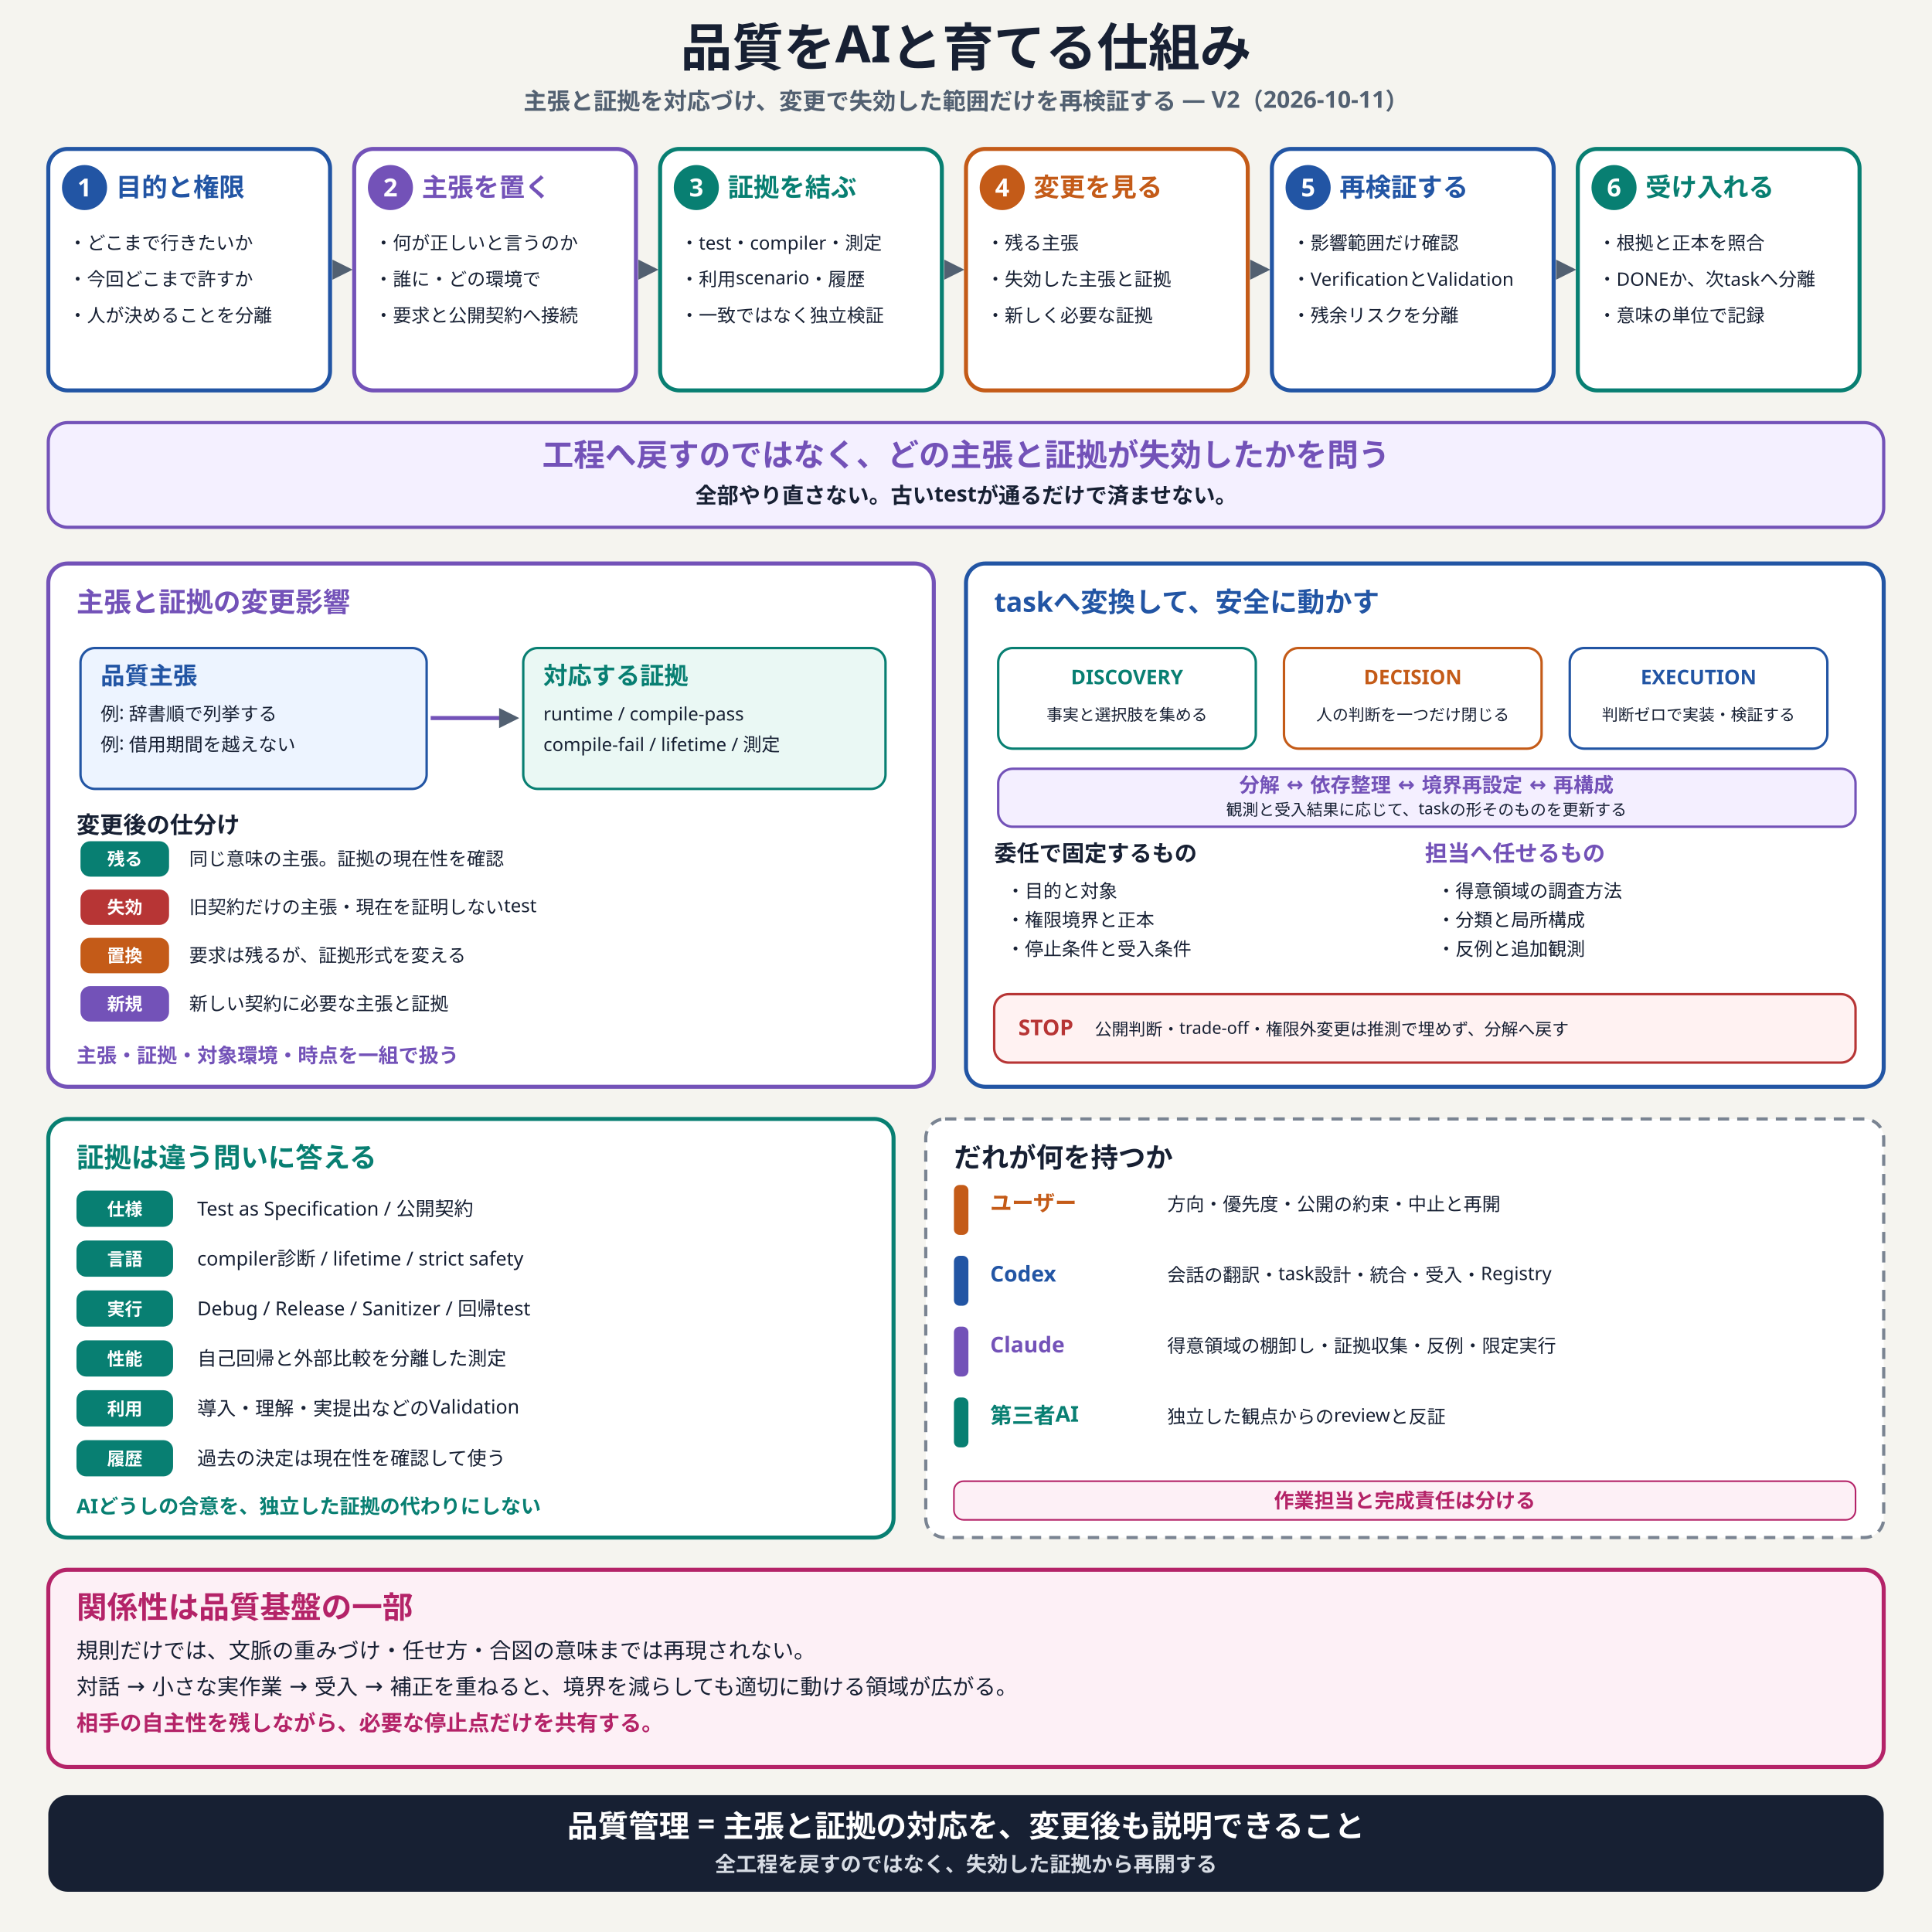
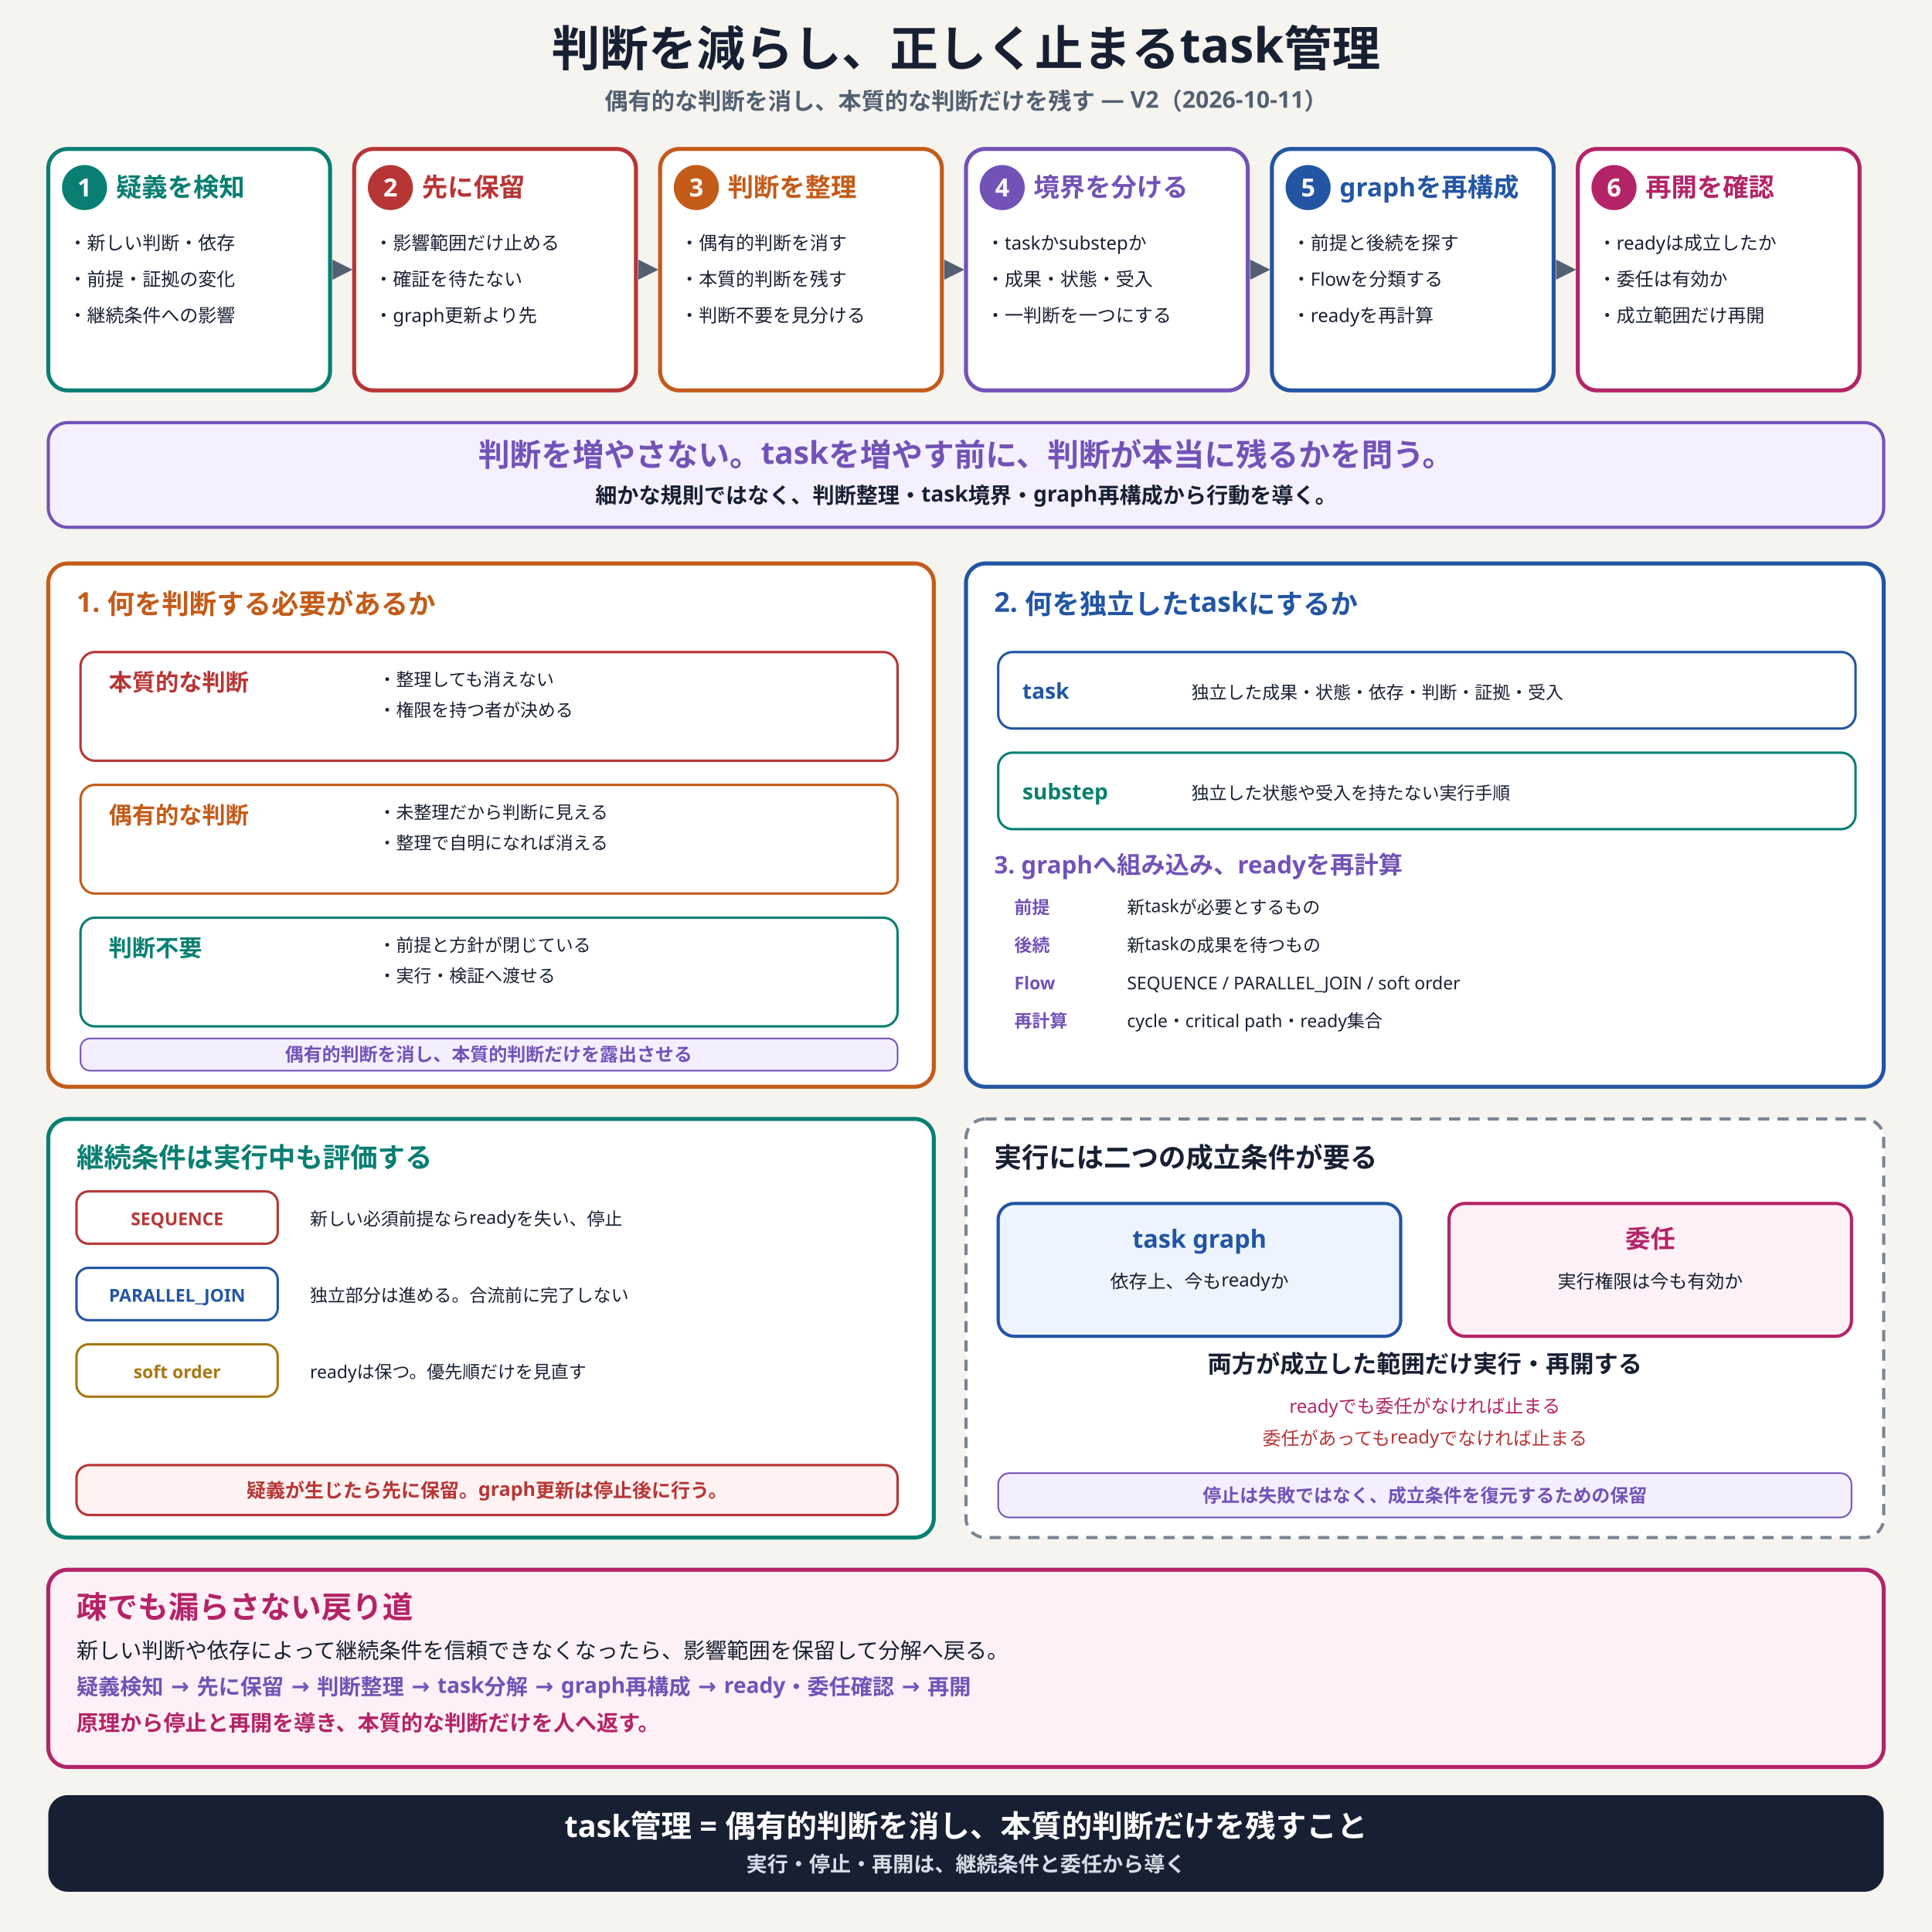
<svg xmlns="http://www.w3.org/2000/svg" width="100%" viewBox="0 0 2400 2400">
  <rect width="100%" height="100%" fill="#f5f4ef" />
  <defs>
    <marker id="arrow" viewBox="0 0 10 10" refX="8" refY="5" markerWidth="5" markerHeight="5" orient="auto">
      <path d="M0,0 L10,5 L0,10 z" fill="#526071" />
    </marker>
  </defs>
-   <text x="1200.0" y="82" font-family="Hiragino Sans, Hiragino Kaku Gothic ProN, sans-serif" font-size="64" font-weight="800" fill="#172033" text-anchor="middle">品質をAIと育てる仕組み</text>
-   <text x="1200.0" y="136" font-family="Hiragino Sans, Hiragino Kaku Gothic ProN, sans-serif" font-size="29" font-weight="550" fill="#526071" text-anchor="middle">主張と証拠を対応づけ、変更で失効した範囲だけを再検証する — V2（2026-10-11）</text>
-   <rect x="60" y="185" width="350" height="300" rx="24" fill="#ffffff" stroke="#2255a4" stroke-width="5" />
-   <circle cx="105" cy="233" r="28" fill="#2255a4" />
+   <text x="1200.0" y="82" font-family="Hiragino Sans, Hiragino Kaku Gothic ProN, sans-serif" font-size="60" font-weight="800" fill="#172033" text-anchor="middle">判断を減らし、正しく止まるtask管理</text>
+   <text x="1200.0" y="136" font-family="Hiragino Sans, Hiragino Kaku Gothic ProN, sans-serif" font-size="29" font-weight="550" fill="#526071" text-anchor="middle">偶有的な判断を消し、本質的な判断だけを残す — V2（2026-10-11）</text>
+   <rect x="60" y="185" width="350" height="300" rx="24" fill="#ffffff" stroke="#087f72" stroke-width="5" />
+   <circle cx="105" cy="233" r="28" fill="#087f72" />
  <text x="105" y="244" font-family="Hiragino Sans, Hiragino Kaku Gothic ProN, sans-serif" font-size="31" font-weight="800" fill="#ffffff" text-anchor="middle">1</text>
-   <text x="144" y="244" font-family="Hiragino Sans, Hiragino Kaku Gothic ProN, sans-serif" font-size="32" font-weight="750" fill="#2255a4" text-anchor="start">目的と権限</text>
-   <text x="85" y="310" font-family="Hiragino Sans, Hiragino Kaku Gothic ProN, sans-serif" font-size="23" font-weight="400" fill="#172033" text-anchor="start">・どこまで行きたいか</text>
-   <text x="85" y="355" font-family="Hiragino Sans, Hiragino Kaku Gothic ProN, sans-serif" font-size="23" font-weight="400" fill="#172033" text-anchor="start">・今回どこまで許すか</text>
-   <text x="85" y="400" font-family="Hiragino Sans, Hiragino Kaku Gothic ProN, sans-serif" font-size="23" font-weight="400" fill="#172033" text-anchor="start">・人が決めることを分離</text>
+   <text x="144" y="244" font-family="Hiragino Sans, Hiragino Kaku Gothic ProN, sans-serif" font-size="32" font-weight="750" fill="#087f72" text-anchor="start">疑義を検知</text>
+   <text x="85" y="310" font-family="Hiragino Sans, Hiragino Kaku Gothic ProN, sans-serif" font-size="23" font-weight="400" fill="#172033" text-anchor="start">・新しい判断・依存</text>
+   <text x="85" y="355" font-family="Hiragino Sans, Hiragino Kaku Gothic ProN, sans-serif" font-size="23" font-weight="400" fill="#172033" text-anchor="start">・前提・証拠の変化</text>
+   <text x="85" y="400" font-family="Hiragino Sans, Hiragino Kaku Gothic ProN, sans-serif" font-size="23" font-weight="400" fill="#172033" text-anchor="start">・継続条件への影響</text>
  <line x1="415" y1="335.0" x2="433" y2="335.0" stroke="#2255a4" stroke-width="5" marker-end="url(#arrow)" />
-   <rect x="440" y="185" width="350" height="300" rx="24" fill="#ffffff" stroke="#7352b8" stroke-width="5" />
-   <circle cx="485" cy="233" r="28" fill="#7352b8" />
+   <rect x="440" y="185" width="350" height="300" rx="24" fill="#ffffff" stroke="#b73535" stroke-width="5" />
+   <circle cx="485" cy="233" r="28" fill="#b73535" />
  <text x="485" y="244" font-family="Hiragino Sans, Hiragino Kaku Gothic ProN, sans-serif" font-size="31" font-weight="800" fill="#ffffff" text-anchor="middle">2</text>
-   <text x="524" y="244" font-family="Hiragino Sans, Hiragino Kaku Gothic ProN, sans-serif" font-size="32" font-weight="750" fill="#7352b8" text-anchor="start">主張を置く</text>
-   <text x="465" y="310" font-family="Hiragino Sans, Hiragino Kaku Gothic ProN, sans-serif" font-size="23" font-weight="400" fill="#172033" text-anchor="start">・何が正しいと言うのか</text>
-   <text x="465" y="355" font-family="Hiragino Sans, Hiragino Kaku Gothic ProN, sans-serif" font-size="23" font-weight="400" fill="#172033" text-anchor="start">・誰に・どの環境で</text>
-   <text x="465" y="400" font-family="Hiragino Sans, Hiragino Kaku Gothic ProN, sans-serif" font-size="23" font-weight="400" fill="#172033" text-anchor="start">・要求と公開契約へ接続</text>
+   <text x="524" y="244" font-family="Hiragino Sans, Hiragino Kaku Gothic ProN, sans-serif" font-size="32" font-weight="750" fill="#b73535" text-anchor="start">先に保留</text>
+   <text x="465" y="310" font-family="Hiragino Sans, Hiragino Kaku Gothic ProN, sans-serif" font-size="23" font-weight="400" fill="#172033" text-anchor="start">・影響範囲だけ止める</text>
+   <text x="465" y="355" font-family="Hiragino Sans, Hiragino Kaku Gothic ProN, sans-serif" font-size="23" font-weight="400" fill="#172033" text-anchor="start">・確証を待たない</text>
+   <text x="465" y="400" font-family="Hiragino Sans, Hiragino Kaku Gothic ProN, sans-serif" font-size="23" font-weight="400" fill="#172033" text-anchor="start">・graph更新より先</text>
  <line x1="795" y1="335.0" x2="813" y2="335.0" stroke="#2255a4" stroke-width="5" marker-end="url(#arrow)" />
-   <rect x="820" y="185" width="350" height="300" rx="24" fill="#ffffff" stroke="#087f72" stroke-width="5" />
-   <circle cx="865" cy="233" r="28" fill="#087f72" />
+   <rect x="820" y="185" width="350" height="300" rx="24" fill="#ffffff" stroke="#c45b18" stroke-width="5" />
+   <circle cx="865" cy="233" r="28" fill="#c45b18" />
  <text x="865" y="244" font-family="Hiragino Sans, Hiragino Kaku Gothic ProN, sans-serif" font-size="31" font-weight="800" fill="#ffffff" text-anchor="middle">3</text>
-   <text x="904" y="244" font-family="Hiragino Sans, Hiragino Kaku Gothic ProN, sans-serif" font-size="32" font-weight="750" fill="#087f72" text-anchor="start">証拠を結ぶ</text>
-   <text x="845" y="310" font-family="Hiragino Sans, Hiragino Kaku Gothic ProN, sans-serif" font-size="23" font-weight="400" fill="#172033" text-anchor="start">・test・compiler・測定</text>
-   <text x="845" y="355" font-family="Hiragino Sans, Hiragino Kaku Gothic ProN, sans-serif" font-size="23" font-weight="400" fill="#172033" text-anchor="start">・利用scenario・履歴</text>
-   <text x="845" y="400" font-family="Hiragino Sans, Hiragino Kaku Gothic ProN, sans-serif" font-size="23" font-weight="400" fill="#172033" text-anchor="start">・一致ではなく独立検証</text>
+   <text x="904" y="244" font-family="Hiragino Sans, Hiragino Kaku Gothic ProN, sans-serif" font-size="32" font-weight="750" fill="#c45b18" text-anchor="start">判断を整理</text>
+   <text x="845" y="310" font-family="Hiragino Sans, Hiragino Kaku Gothic ProN, sans-serif" font-size="23" font-weight="400" fill="#172033" text-anchor="start">・偶有的判断を消す</text>
+   <text x="845" y="355" font-family="Hiragino Sans, Hiragino Kaku Gothic ProN, sans-serif" font-size="23" font-weight="400" fill="#172033" text-anchor="start">・本質的判断を残す</text>
+   <text x="845" y="400" font-family="Hiragino Sans, Hiragino Kaku Gothic ProN, sans-serif" font-size="23" font-weight="400" fill="#172033" text-anchor="start">・判断不要を見分ける</text>
  <line x1="1175" y1="335.0" x2="1193" y2="335.0" stroke="#2255a4" stroke-width="5" marker-end="url(#arrow)" />
-   <rect x="1200" y="185" width="350" height="300" rx="24" fill="#ffffff" stroke="#c45b18" stroke-width="5" />
-   <circle cx="1245" cy="233" r="28" fill="#c45b18" />
+   <rect x="1200" y="185" width="350" height="300" rx="24" fill="#ffffff" stroke="#7352b8" stroke-width="5" />
+   <circle cx="1245" cy="233" r="28" fill="#7352b8" />
  <text x="1245" y="244" font-family="Hiragino Sans, Hiragino Kaku Gothic ProN, sans-serif" font-size="31" font-weight="800" fill="#ffffff" text-anchor="middle">4</text>
-   <text x="1284" y="244" font-family="Hiragino Sans, Hiragino Kaku Gothic ProN, sans-serif" font-size="32" font-weight="750" fill="#c45b18" text-anchor="start">変更を見る</text>
-   <text x="1225" y="310" font-family="Hiragino Sans, Hiragino Kaku Gothic ProN, sans-serif" font-size="23" font-weight="400" fill="#172033" text-anchor="start">・残る主張</text>
-   <text x="1225" y="355" font-family="Hiragino Sans, Hiragino Kaku Gothic ProN, sans-serif" font-size="23" font-weight="400" fill="#172033" text-anchor="start">・失効した主張と証拠</text>
-   <text x="1225" y="400" font-family="Hiragino Sans, Hiragino Kaku Gothic ProN, sans-serif" font-size="23" font-weight="400" fill="#172033" text-anchor="start">・新しく必要な証拠</text>
+   <text x="1284" y="244" font-family="Hiragino Sans, Hiragino Kaku Gothic ProN, sans-serif" font-size="32" font-weight="750" fill="#7352b8" text-anchor="start">境界を分ける</text>
+   <text x="1225" y="310" font-family="Hiragino Sans, Hiragino Kaku Gothic ProN, sans-serif" font-size="23" font-weight="400" fill="#172033" text-anchor="start">・taskかsubstepか</text>
+   <text x="1225" y="355" font-family="Hiragino Sans, Hiragino Kaku Gothic ProN, sans-serif" font-size="23" font-weight="400" fill="#172033" text-anchor="start">・成果・状態・受入</text>
+   <text x="1225" y="400" font-family="Hiragino Sans, Hiragino Kaku Gothic ProN, sans-serif" font-size="23" font-weight="400" fill="#172033" text-anchor="start">・一判断を一つにする</text>
  <line x1="1555" y1="335.0" x2="1573" y2="335.0" stroke="#2255a4" stroke-width="5" marker-end="url(#arrow)" />
  <rect x="1580" y="185" width="350" height="300" rx="24" fill="#ffffff" stroke="#2255a4" stroke-width="5" />
  <circle cx="1625" cy="233" r="28" fill="#2255a4" />
  <text x="1625" y="244" font-family="Hiragino Sans, Hiragino Kaku Gothic ProN, sans-serif" font-size="31" font-weight="800" fill="#ffffff" text-anchor="middle">5</text>
-   <text x="1664" y="244" font-family="Hiragino Sans, Hiragino Kaku Gothic ProN, sans-serif" font-size="32" font-weight="750" fill="#2255a4" text-anchor="start">再検証する</text>
-   <text x="1605" y="310" font-family="Hiragino Sans, Hiragino Kaku Gothic ProN, sans-serif" font-size="23" font-weight="400" fill="#172033" text-anchor="start">・影響範囲だけ確認</text>
-   <text x="1605" y="355" font-family="Hiragino Sans, Hiragino Kaku Gothic ProN, sans-serif" font-size="23" font-weight="400" fill="#172033" text-anchor="start">・VerificationとValidation</text>
-   <text x="1605" y="400" font-family="Hiragino Sans, Hiragino Kaku Gothic ProN, sans-serif" font-size="23" font-weight="400" fill="#172033" text-anchor="start">・残余リスクを分離</text>
+   <text x="1664" y="244" font-family="Hiragino Sans, Hiragino Kaku Gothic ProN, sans-serif" font-size="32" font-weight="750" fill="#2255a4" text-anchor="start">graphを再構成</text>
+   <text x="1605" y="310" font-family="Hiragino Sans, Hiragino Kaku Gothic ProN, sans-serif" font-size="23" font-weight="400" fill="#172033" text-anchor="start">・前提と後続を探す</text>
+   <text x="1605" y="355" font-family="Hiragino Sans, Hiragino Kaku Gothic ProN, sans-serif" font-size="23" font-weight="400" fill="#172033" text-anchor="start">・Flowを分類する</text>
+   <text x="1605" y="400" font-family="Hiragino Sans, Hiragino Kaku Gothic ProN, sans-serif" font-size="23" font-weight="400" fill="#172033" text-anchor="start">・readyを再計算</text>
  <line x1="1935" y1="335.0" x2="1953" y2="335.0" stroke="#2255a4" stroke-width="5" marker-end="url(#arrow)" />
-   <rect x="1960" y="185" width="350" height="300" rx="24" fill="#ffffff" stroke="#087f72" stroke-width="5" />
-   <circle cx="2005" cy="233" r="28" fill="#087f72" />
+   <rect x="1960" y="185" width="350" height="300" rx="24" fill="#ffffff" stroke="#b42368" stroke-width="5" />
+   <circle cx="2005" cy="233" r="28" fill="#b42368" />
  <text x="2005" y="244" font-family="Hiragino Sans, Hiragino Kaku Gothic ProN, sans-serif" font-size="31" font-weight="800" fill="#ffffff" text-anchor="middle">6</text>
-   <text x="2044" y="244" font-family="Hiragino Sans, Hiragino Kaku Gothic ProN, sans-serif" font-size="32" font-weight="750" fill="#087f72" text-anchor="start">受け入れる</text>
-   <text x="1985" y="310" font-family="Hiragino Sans, Hiragino Kaku Gothic ProN, sans-serif" font-size="23" font-weight="400" fill="#172033" text-anchor="start">・根拠と正本を照合</text>
-   <text x="1985" y="355" font-family="Hiragino Sans, Hiragino Kaku Gothic ProN, sans-serif" font-size="23" font-weight="400" fill="#172033" text-anchor="start">・DONEか、次taskへ分離</text>
-   <text x="1985" y="400" font-family="Hiragino Sans, Hiragino Kaku Gothic ProN, sans-serif" font-size="23" font-weight="400" fill="#172033" text-anchor="start">・意味の単位で記録</text>
+   <text x="2044" y="244" font-family="Hiragino Sans, Hiragino Kaku Gothic ProN, sans-serif" font-size="32" font-weight="750" fill="#b42368" text-anchor="start">再開を確認</text>
+   <text x="1985" y="310" font-family="Hiragino Sans, Hiragino Kaku Gothic ProN, sans-serif" font-size="23" font-weight="400" fill="#172033" text-anchor="start">・readyは成立したか</text>
+   <text x="1985" y="355" font-family="Hiragino Sans, Hiragino Kaku Gothic ProN, sans-serif" font-size="23" font-weight="400" fill="#172033" text-anchor="start">・委任は有効か</text>
+   <text x="1985" y="400" font-family="Hiragino Sans, Hiragino Kaku Gothic ProN, sans-serif" font-size="23" font-weight="400" fill="#172033" text-anchor="start">・成立範囲だけ再開</text>
  <rect x="60" y="525" width="2280" height="130" rx="24" fill="#f4f0ff" stroke="#7352b8" stroke-width="4" />
-   <text x="1200" y="579" font-family="Hiragino Sans, Hiragino Kaku Gothic ProN, sans-serif" font-size="39" font-weight="800" fill="#7352b8" text-anchor="middle">工程へ戻すのではなく、どの主張と証拠が失効したかを問う</text>
-   <text x="1200" y="625" font-family="Hiragino Sans, Hiragino Kaku Gothic ProN, sans-serif" font-size="27" font-weight="600" fill="#172033" text-anchor="middle">全部やり直さない。古いtestが通るだけで済ませない。</text>
-   <rect x="60" y="700" width="1100" height="650" rx="24" fill="#ffffff" stroke="#7352b8" stroke-width="5" />
-   <text x="95" y="760" font-family="Hiragino Sans, Hiragino Kaku Gothic ProN, sans-serif" font-size="34" font-weight="750" fill="#7352b8" text-anchor="start">主張と証拠の変更影響</text>
-   <rect x="100" y="805" width="430" height="175" rx="18" fill="#edf4ff" stroke="#2255a4" stroke-width="3" />
-   <text x="125" y="850" font-family="Hiragino Sans, Hiragino Kaku Gothic ProN, sans-serif" font-size="30" font-weight="750" fill="#2255a4" text-anchor="start">品質主張</text>
-   <text x="125" y="895" font-family="Hiragino Sans, Hiragino Kaku Gothic ProN, sans-serif" font-size="23" font-weight="400" fill="#172033" text-anchor="start">例: 辞書順で列挙する</text>
-   <text x="125" y="933" font-family="Hiragino Sans, Hiragino Kaku Gothic ProN, sans-serif" font-size="23" font-weight="400" fill="#172033" text-anchor="start">例: 借用期間を越えない</text>
-   <rect x="650" y="805" width="450" height="175" rx="18" fill="#eaf8f4" stroke="#087f72" stroke-width="3" />
-   <text x="675" y="850" font-family="Hiragino Sans, Hiragino Kaku Gothic ProN, sans-serif" font-size="30" font-weight="750" fill="#087f72" text-anchor="start">対応する証拠</text>
-   <text x="675" y="895" font-family="Hiragino Sans, Hiragino Kaku Gothic ProN, sans-serif" font-size="23" font-weight="400" fill="#172033" text-anchor="start">runtime / compile-pass</text>
-   <text x="675" y="933" font-family="Hiragino Sans, Hiragino Kaku Gothic ProN, sans-serif" font-size="23" font-weight="400" fill="#172033" text-anchor="start">compile-fail / lifetime / 測定</text>
-   <line x1="535" y1="892" x2="640" y2="892" stroke="#7352b8" stroke-width="5" marker-end="url(#arrow)" />
-   <text x="95" y="1035" font-family="Hiragino Sans, Hiragino Kaku Gothic ProN, sans-serif" font-size="29" font-weight="750" fill="#172033" text-anchor="start">変更後の仕分け</text>
-   <rect x="100" y="1045" width="110" height="44" rx="12" fill="#087f72" />
-   <text x="155" y="1075" font-family="Hiragino Sans, Hiragino Kaku Gothic ProN, sans-serif" font-size="22" font-weight="750" fill="#ffffff" text-anchor="middle">残る</text>
-   <text x="235" y="1075" font-family="Hiragino Sans, Hiragino Kaku Gothic ProN, sans-serif" font-size="23" font-weight="400" fill="#172033" text-anchor="start">同じ意味の主張。証拠の現在性を確認</text>
-   <rect x="100" y="1105" width="110" height="44" rx="12" fill="#b73535" />
-   <text x="155" y="1135" font-family="Hiragino Sans, Hiragino Kaku Gothic ProN, sans-serif" font-size="22" font-weight="750" fill="#ffffff" text-anchor="middle">失効</text>
-   <text x="235" y="1135" font-family="Hiragino Sans, Hiragino Kaku Gothic ProN, sans-serif" font-size="23" font-weight="400" fill="#172033" text-anchor="start">旧契約だけの主張・現在を証明しないtest</text>
-   <rect x="100" y="1165" width="110" height="44" rx="12" fill="#c45b18" />
-   <text x="155" y="1195" font-family="Hiragino Sans, Hiragino Kaku Gothic ProN, sans-serif" font-size="22" font-weight="750" fill="#ffffff" text-anchor="middle">置換</text>
-   <text x="235" y="1195" font-family="Hiragino Sans, Hiragino Kaku Gothic ProN, sans-serif" font-size="23" font-weight="400" fill="#172033" text-anchor="start">要求は残るが、証拠形式を変える</text>
-   <rect x="100" y="1225" width="110" height="44" rx="12" fill="#7352b8" />
-   <text x="155" y="1255" font-family="Hiragino Sans, Hiragino Kaku Gothic ProN, sans-serif" font-size="22" font-weight="750" fill="#ffffff" text-anchor="middle">新規</text>
-   <text x="235" y="1255" font-family="Hiragino Sans, Hiragino Kaku Gothic ProN, sans-serif" font-size="23" font-weight="400" fill="#172033" text-anchor="start">新しい契約に必要な主張と証拠</text>
-   <text x="95" y="1320" font-family="Hiragino Sans, Hiragino Kaku Gothic ProN, sans-serif" font-size="25" font-weight="750" fill="#7352b8" text-anchor="start">主張・証拠・対象環境・時点を一組で扱う</text>
+   <text x="1200" y="579" font-family="Hiragino Sans, Hiragino Kaku Gothic ProN, sans-serif" font-size="39" font-weight="800" fill="#7352b8" text-anchor="middle">判断を増やさない。taskを増やす前に、判断が本当に残るかを問う。</text>
+   <text x="1200" y="625" font-family="Hiragino Sans, Hiragino Kaku Gothic ProN, sans-serif" font-size="27" font-weight="600" fill="#172033" text-anchor="middle">細かな規則ではなく、判断整理・task境界・graph再構成から行動を導く。</text>
+   <rect x="60" y="700" width="1100" height="650" rx="24" fill="#ffffff" stroke="#c45b18" stroke-width="5" />
+   <text x="95" y="760" font-family="Hiragino Sans, Hiragino Kaku Gothic ProN, sans-serif" font-size="34" font-weight="750" fill="#c45b18" text-anchor="start">1. 何を判断する必要があるか</text>
+   <rect x="100" y="810" width="1015" height="135" rx="18" fill="#ffffff" stroke="#b73535" stroke-width="3" />
+   <text x="135" y="858" font-family="Hiragino Sans, Hiragino Kaku Gothic ProN, sans-serif" font-size="29" font-weight="800" fill="#b73535" text-anchor="start">本質的な判断</text>
+   <text x="470" y="852" font-family="Hiragino Sans, Hiragino Kaku Gothic ProN, sans-serif" font-size="22" font-weight="400" fill="#172033" text-anchor="start">・整理しても消えない</text>
+   <text x="470" y="890" font-family="Hiragino Sans, Hiragino Kaku Gothic ProN, sans-serif" font-size="22" font-weight="400" fill="#172033" text-anchor="start">・権限を持つ者が決める</text>
+   <rect x="100" y="975" width="1015" height="135" rx="18" fill="#ffffff" stroke="#c45b18" stroke-width="3" />
+   <text x="135" y="1023" font-family="Hiragino Sans, Hiragino Kaku Gothic ProN, sans-serif" font-size="29" font-weight="800" fill="#c45b18" text-anchor="start">偶有的な判断</text>
+   <text x="470" y="1017" font-family="Hiragino Sans, Hiragino Kaku Gothic ProN, sans-serif" font-size="22" font-weight="400" fill="#172033" text-anchor="start">・未整理だから判断に見える</text>
+   <text x="470" y="1055" font-family="Hiragino Sans, Hiragino Kaku Gothic ProN, sans-serif" font-size="22" font-weight="400" fill="#172033" text-anchor="start">・整理で自明になれば消える</text>
+   <rect x="100" y="1140" width="1015" height="135" rx="18" fill="#ffffff" stroke="#087f72" stroke-width="3" />
+   <text x="135" y="1188" font-family="Hiragino Sans, Hiragino Kaku Gothic ProN, sans-serif" font-size="29" font-weight="800" fill="#087f72" text-anchor="start">判断不要</text>
+   <text x="470" y="1182" font-family="Hiragino Sans, Hiragino Kaku Gothic ProN, sans-serif" font-size="22" font-weight="400" fill="#172033" text-anchor="start">・前提と方針が閉じている</text>
+   <text x="470" y="1220" font-family="Hiragino Sans, Hiragino Kaku Gothic ProN, sans-serif" font-size="22" font-weight="400" fill="#172033" text-anchor="start">・実行・検証へ渡せる</text>
+   <rect x="100" y="1290" width="1015" height="40" rx="12" fill="#f4efff" stroke="#7352b8" stroke-width="2" />
+   <text x="607" y="1318" font-family="Hiragino Sans, Hiragino Kaku Gothic ProN, sans-serif" font-size="23" font-weight="800" fill="#7352b8" text-anchor="middle">偶有的判断を消し、本質的判断だけを露出させる</text>
  <rect x="1200" y="700" width="1140" height="650" rx="24" fill="#ffffff" stroke="#2255a4" stroke-width="5" />
-   <text x="1235" y="760" font-family="Hiragino Sans, Hiragino Kaku Gothic ProN, sans-serif" font-size="34" font-weight="750" fill="#2255a4" text-anchor="start">taskへ変換して、安全に動かす</text>
-   <rect x="1240" y="805" width="320" height="125" rx="18" fill="#ffffff" stroke="#087f72" stroke-width="3" />
-   <text x="1400" y="850" font-family="Hiragino Sans, Hiragino Kaku Gothic ProN, sans-serif" font-size="25" font-weight="800" fill="#087f72" text-anchor="middle">DISCOVERY</text>
-   <text x="1400" y="895" font-family="Hiragino Sans, Hiragino Kaku Gothic ProN, sans-serif" font-size="20" font-weight="400" fill="#172033" text-anchor="middle">事実と選択肢を集める</text>
-   <rect x="1595" y="805" width="320" height="125" rx="18" fill="#ffffff" stroke="#c45b18" stroke-width="3" />
-   <text x="1755" y="850" font-family="Hiragino Sans, Hiragino Kaku Gothic ProN, sans-serif" font-size="25" font-weight="800" fill="#c45b18" text-anchor="middle">DECISION</text>
-   <text x="1755" y="895" font-family="Hiragino Sans, Hiragino Kaku Gothic ProN, sans-serif" font-size="20" font-weight="400" fill="#172033" text-anchor="middle">人の判断を一つだけ閉じる</text>
-   <rect x="1950" y="805" width="320" height="125" rx="18" fill="#ffffff" stroke="#2255a4" stroke-width="3" />
-   <text x="2110" y="850" font-family="Hiragino Sans, Hiragino Kaku Gothic ProN, sans-serif" font-size="25" font-weight="800" fill="#2255a4" text-anchor="middle">EXECUTION</text>
-   <text x="2110" y="895" font-family="Hiragino Sans, Hiragino Kaku Gothic ProN, sans-serif" font-size="20" font-weight="400" fill="#172033" text-anchor="middle">判断ゼロで実装・検証する</text>
-   <rect x="1240" y="955" width="1065" height="72" rx="18" fill="#f4efff" stroke="#7352b8" stroke-width="3" />
-   <text x="1772" y="984" font-family="Hiragino Sans, Hiragino Kaku Gothic ProN, sans-serif" font-size="25" font-weight="800" fill="#7352b8" text-anchor="middle">分解  ↔  依存整理  ↔  境界再設定  ↔  再構成</text>
-   <text x="1772" y="1013" font-family="Hiragino Sans, Hiragino Kaku Gothic ProN, sans-serif" font-size="20" font-weight="400" fill="#172033" text-anchor="middle">観測と受入結果に応じて、taskの形そのものを更新する</text>
-   <text x="1235" y="1070" font-family="Hiragino Sans, Hiragino Kaku Gothic ProN, sans-serif" font-size="28" font-weight="750" fill="#172033" text-anchor="start">委任で固定するもの</text>
-   <text x="1250" y="1115" font-family="Hiragino Sans, Hiragino Kaku Gothic ProN, sans-serif" font-size="23" font-weight="400" fill="#172033" text-anchor="start">・目的と対象</text>
-   <text x="1250" y="1151" font-family="Hiragino Sans, Hiragino Kaku Gothic ProN, sans-serif" font-size="23" font-weight="400" fill="#172033" text-anchor="start">・権限境界と正本</text>
-   <text x="1250" y="1187" font-family="Hiragino Sans, Hiragino Kaku Gothic ProN, sans-serif" font-size="23" font-weight="400" fill="#172033" text-anchor="start">・停止条件と受入条件</text>
-   <text x="1770" y="1070" font-family="Hiragino Sans, Hiragino Kaku Gothic ProN, sans-serif" font-size="28" font-weight="750" fill="#7352b8" text-anchor="start">担当へ任せるもの</text>
-   <text x="1785" y="1115" font-family="Hiragino Sans, Hiragino Kaku Gothic ProN, sans-serif" font-size="23" font-weight="400" fill="#172033" text-anchor="start">・得意領域の調査方法</text>
-   <text x="1785" y="1151" font-family="Hiragino Sans, Hiragino Kaku Gothic ProN, sans-serif" font-size="23" font-weight="400" fill="#172033" text-anchor="start">・分類と局所構成</text>
-   <text x="1785" y="1187" font-family="Hiragino Sans, Hiragino Kaku Gothic ProN, sans-serif" font-size="23" font-weight="400" fill="#172033" text-anchor="start">・反例と追加観測</text>
-   <rect x="1235" y="1235" width="1070" height="85" rx="18" fill="#fff2f2" stroke="#b73535" stroke-width="3" />
-   <text x="1265" y="1286" font-family="Hiragino Sans, Hiragino Kaku Gothic ProN, sans-serif" font-size="27" font-weight="800" fill="#b73535" text-anchor="start">STOP</text>
-   <text x="1360" y="1286" font-family="Hiragino Sans, Hiragino Kaku Gothic ProN, sans-serif" font-size="21" font-weight="400" fill="#172033" text-anchor="start">公開判断・trade-off・権限外変更は推測で埋めず、分解へ戻す</text>
-   <rect x="60" y="1390" width="1050" height="520" rx="24" fill="#ffffff" stroke="#087f72" stroke-width="5" />
-   <text x="95" y="1450" font-family="Hiragino Sans, Hiragino Kaku Gothic ProN, sans-serif" font-size="34" font-weight="750" fill="#087f72" text-anchor="start">証拠は違う問いに答える</text>
-   <rect x="95" y="1479" width="120" height="45" rx="12" fill="#087f72" />
-   <text x="155" y="1510" font-family="Hiragino Sans, Hiragino Kaku Gothic ProN, sans-serif" font-size="22" font-weight="750" fill="#ffffff" text-anchor="middle">仕様</text>
-   <text x="245" y="1510" font-family="Hiragino Sans, Hiragino Kaku Gothic ProN, sans-serif" font-size="24" font-weight="400" fill="#172033" text-anchor="start">Test as Specification / 公開契約</text>
-   <rect x="95" y="1541" width="120" height="45" rx="12" fill="#087f72" />
-   <text x="155" y="1572" font-family="Hiragino Sans, Hiragino Kaku Gothic ProN, sans-serif" font-size="22" font-weight="750" fill="#ffffff" text-anchor="middle">言語</text>
-   <text x="245" y="1572" font-family="Hiragino Sans, Hiragino Kaku Gothic ProN, sans-serif" font-size="24" font-weight="400" fill="#172033" text-anchor="start">compiler診断 / lifetime / strict safety</text>
-   <rect x="95" y="1603" width="120" height="45" rx="12" fill="#087f72" />
-   <text x="155" y="1634" font-family="Hiragino Sans, Hiragino Kaku Gothic ProN, sans-serif" font-size="22" font-weight="750" fill="#ffffff" text-anchor="middle">実行</text>
-   <text x="245" y="1634" font-family="Hiragino Sans, Hiragino Kaku Gothic ProN, sans-serif" font-size="24" font-weight="400" fill="#172033" text-anchor="start">Debug / Release / Sanitizer / 回帰test</text>
-   <rect x="95" y="1665" width="120" height="45" rx="12" fill="#087f72" />
-   <text x="155" y="1696" font-family="Hiragino Sans, Hiragino Kaku Gothic ProN, sans-serif" font-size="22" font-weight="750" fill="#ffffff" text-anchor="middle">性能</text>
-   <text x="245" y="1696" font-family="Hiragino Sans, Hiragino Kaku Gothic ProN, sans-serif" font-size="24" font-weight="400" fill="#172033" text-anchor="start">自己回帰と外部比較を分離した測定</text>
-   <rect x="95" y="1727" width="120" height="45" rx="12" fill="#087f72" />
-   <text x="155" y="1758" font-family="Hiragino Sans, Hiragino Kaku Gothic ProN, sans-serif" font-size="22" font-weight="750" fill="#ffffff" text-anchor="middle">利用</text>
-   <text x="245" y="1758" font-family="Hiragino Sans, Hiragino Kaku Gothic ProN, sans-serif" font-size="24" font-weight="400" fill="#172033" text-anchor="start">導入・理解・実提出などのValidation</text>
-   <rect x="95" y="1789" width="120" height="45" rx="12" fill="#087f72" />
-   <text x="155" y="1820" font-family="Hiragino Sans, Hiragino Kaku Gothic ProN, sans-serif" font-size="22" font-weight="750" fill="#ffffff" text-anchor="middle">履歴</text>
-   <text x="245" y="1820" font-family="Hiragino Sans, Hiragino Kaku Gothic ProN, sans-serif" font-size="24" font-weight="400" fill="#172033" text-anchor="start">過去の決定は現在性を確認して使う</text>
-   <text x="95" y="1880" font-family="Hiragino Sans, Hiragino Kaku Gothic ProN, sans-serif" font-size="25" font-weight="800" fill="#087f72" text-anchor="start">AIどうしの合意を、独立した証拠の代わりにしない</text>
-   <rect x="1150" y="1390" width="1190" height="520" rx="24" fill="#ffffff" stroke="#7a8492" stroke-width="4" stroke-dasharray="14 10" />
-   <text x="1185" y="1450" font-family="Hiragino Sans, Hiragino Kaku Gothic ProN, sans-serif" font-size="34" font-weight="750" fill="#172033" text-anchor="start">だれが何を持つか</text>
-   <rect x="1185" y="1472" width="18" height="62" rx="7" fill="#c45b18" />
-   <text x="1230" y="1504" font-family="Hiragino Sans, Hiragino Kaku Gothic ProN, sans-serif" font-size="27" font-weight="800" fill="#c45b18" text-anchor="start">ユーザー</text>
-   <text x="1450" y="1504" font-family="Hiragino Sans, Hiragino Kaku Gothic ProN, sans-serif" font-size="23" font-weight="400" fill="#172033" text-anchor="start">方向・優先度・公開の約束・中止と再開</text>
-   <rect x="1185" y="1560" width="18" height="62" rx="7" fill="#2255a4" />
-   <text x="1230" y="1592" font-family="Hiragino Sans, Hiragino Kaku Gothic ProN, sans-serif" font-size="27" font-weight="800" fill="#2255a4" text-anchor="start">Codex</text>
-   <text x="1450" y="1592" font-family="Hiragino Sans, Hiragino Kaku Gothic ProN, sans-serif" font-size="23" font-weight="400" fill="#172033" text-anchor="start">会話の翻訳・task設計・統合・受入・Registry</text>
-   <rect x="1185" y="1648" width="18" height="62" rx="7" fill="#7352b8" />
-   <text x="1230" y="1680" font-family="Hiragino Sans, Hiragino Kaku Gothic ProN, sans-serif" font-size="27" font-weight="800" fill="#7352b8" text-anchor="start">Claude</text>
-   <text x="1450" y="1680" font-family="Hiragino Sans, Hiragino Kaku Gothic ProN, sans-serif" font-size="23" font-weight="400" fill="#172033" text-anchor="start">得意領域の棚卸し・証拠収集・反例・限定実行</text>
-   <rect x="1185" y="1736" width="18" height="62" rx="7" fill="#087f72" />
-   <text x="1230" y="1768" font-family="Hiragino Sans, Hiragino Kaku Gothic ProN, sans-serif" font-size="27" font-weight="800" fill="#087f72" text-anchor="start">第三者AI</text>
-   <text x="1450" y="1768" font-family="Hiragino Sans, Hiragino Kaku Gothic ProN, sans-serif" font-size="23" font-weight="400" fill="#172033" text-anchor="start">独立した観点からのreviewと反証</text>
-   <rect x="1185" y="1840" width="1120" height="48" rx="12" fill="#fdf0f6" stroke="#b42368" stroke-width="2" />
-   <text x="1745" y="1873" font-family="Hiragino Sans, Hiragino Kaku Gothic ProN, sans-serif" font-size="25" font-weight="800" fill="#b42368" text-anchor="middle">作業担当と完成責任は分ける</text>
+   <text x="1235" y="760" font-family="Hiragino Sans, Hiragino Kaku Gothic ProN, sans-serif" font-size="34" font-weight="750" fill="#2255a4" text-anchor="start">2. 何を独立したtaskにするか</text>
+   <rect x="1240" y="810" width="1065" height="95" rx="18" fill="#ffffff" stroke="#2255a4" stroke-width="3" />
+   <text x="1270" y="868" font-family="Hiragino Sans, Hiragino Kaku Gothic ProN, sans-serif" font-size="27" font-weight="800" fill="#2255a4" text-anchor="start">task</text>
+   <text x="1480" y="868" font-family="Hiragino Sans, Hiragino Kaku Gothic ProN, sans-serif" font-size="22" font-weight="400" fill="#172033" text-anchor="start">独立した成果・状態・依存・判断・証拠・受入</text>
+   <rect x="1240" y="935" width="1065" height="95" rx="18" fill="#ffffff" stroke="#087f72" stroke-width="3" />
+   <text x="1270" y="993" font-family="Hiragino Sans, Hiragino Kaku Gothic ProN, sans-serif" font-size="27" font-weight="800" fill="#087f72" text-anchor="start">substep</text>
+   <text x="1480" y="993" font-family="Hiragino Sans, Hiragino Kaku Gothic ProN, sans-serif" font-size="22" font-weight="400" fill="#172033" text-anchor="start">独立した状態や受入を持たない実行手順</text>
+   <text x="1235" y="1085" font-family="Hiragino Sans, Hiragino Kaku Gothic ProN, sans-serif" font-size="30" font-weight="800" fill="#7352b8" text-anchor="start">3. graphへ組み込み、readyを再計算</text>
+   <text x="1260" y="1135" font-family="Hiragino Sans, Hiragino Kaku Gothic ProN, sans-serif" font-size="22" font-weight="800" fill="#7352b8" text-anchor="start">前提</text>
+   <text x="1400" y="1135" font-family="Hiragino Sans, Hiragino Kaku Gothic ProN, sans-serif" font-size="22" font-weight="400" fill="#172033" text-anchor="start">新taskが必要とするもの</text>
+   <text x="1260" y="1182" font-family="Hiragino Sans, Hiragino Kaku Gothic ProN, sans-serif" font-size="22" font-weight="800" fill="#7352b8" text-anchor="start">後続</text>
+   <text x="1400" y="1182" font-family="Hiragino Sans, Hiragino Kaku Gothic ProN, sans-serif" font-size="22" font-weight="400" fill="#172033" text-anchor="start">新taskの成果を待つもの</text>
+   <text x="1260" y="1229" font-family="Hiragino Sans, Hiragino Kaku Gothic ProN, sans-serif" font-size="22" font-weight="800" fill="#7352b8" text-anchor="start">Flow</text>
+   <text x="1400" y="1229" font-family="Hiragino Sans, Hiragino Kaku Gothic ProN, sans-serif" font-size="22" font-weight="400" fill="#172033" text-anchor="start">SEQUENCE / PARALLEL_JOIN / soft order</text>
+   <text x="1260" y="1276" font-family="Hiragino Sans, Hiragino Kaku Gothic ProN, sans-serif" font-size="22" font-weight="800" fill="#7352b8" text-anchor="start">再計算</text>
+   <text x="1400" y="1276" font-family="Hiragino Sans, Hiragino Kaku Gothic ProN, sans-serif" font-size="22" font-weight="400" fill="#172033" text-anchor="start">cycle・critical path・ready集合</text>
+   <rect x="60" y="1390" width="1100" height="520" rx="24" fill="#ffffff" stroke="#087f72" stroke-width="5" />
+   <text x="95" y="1450" font-family="Hiragino Sans, Hiragino Kaku Gothic ProN, sans-serif" font-size="34" font-weight="750" fill="#087f72" text-anchor="start">継続条件は実行中も評価する</text>
+   <rect x="95" y="1480" width="250" height="65" rx="15" fill="#ffffff" stroke="#b73535" stroke-width="3" />
+   <text x="220" y="1522" font-family="Hiragino Sans, Hiragino Kaku Gothic ProN, sans-serif" font-size="22" font-weight="800" fill="#b73535" text-anchor="middle">SEQUENCE</text>
+   <text x="385" y="1522" font-family="Hiragino Sans, Hiragino Kaku Gothic ProN, sans-serif" font-size="22" font-weight="400" fill="#172033" text-anchor="start">新しい必須前提ならreadyを失い、停止</text>
+   <rect x="95" y="1575" width="250" height="65" rx="15" fill="#ffffff" stroke="#2255a4" stroke-width="3" />
+   <text x="220" y="1617" font-family="Hiragino Sans, Hiragino Kaku Gothic ProN, sans-serif" font-size="22" font-weight="800" fill="#2255a4" text-anchor="middle">PARALLEL_JOIN</text>
+   <text x="385" y="1617" font-family="Hiragino Sans, Hiragino Kaku Gothic ProN, sans-serif" font-size="22" font-weight="400" fill="#172033" text-anchor="start">独立部分は進める。合流前に完了しない</text>
+   <rect x="95" y="1670" width="250" height="65" rx="15" fill="#ffffff" stroke="#a97812" stroke-width="3" />
+   <text x="220" y="1712" font-family="Hiragino Sans, Hiragino Kaku Gothic ProN, sans-serif" font-size="22" font-weight="800" fill="#a97812" text-anchor="middle">soft order</text>
+   <text x="385" y="1712" font-family="Hiragino Sans, Hiragino Kaku Gothic ProN, sans-serif" font-size="22" font-weight="400" fill="#172033" text-anchor="start">readyは保つ。優先順だけを見直す</text>
+   <rect x="95" y="1820" width="1020" height="62" rx="16" fill="#fff2f2" stroke="#b73535" stroke-width="3" />
+   <text x="605" y="1860" font-family="Hiragino Sans, Hiragino Kaku Gothic ProN, sans-serif" font-size="24" font-weight="800" fill="#b73535" text-anchor="middle">疑義が生じたら先に保留。graph更新は停止後に行う。</text>
+   <rect x="1200" y="1390" width="1140" height="520" rx="24" fill="#ffffff" stroke="#7a8492" stroke-width="4" stroke-dasharray="14 10" />
+   <text x="1235" y="1450" font-family="Hiragino Sans, Hiragino Kaku Gothic ProN, sans-serif" font-size="34" font-weight="750" fill="#172033" text-anchor="start">実行には二つの成立条件が要る</text>
+   <rect x="1240" y="1495" width="500" height="165" rx="20" fill="#edf4ff" stroke="#2255a4" stroke-width="4" />
+   <text x="1490" y="1550" font-family="Hiragino Sans, Hiragino Kaku Gothic ProN, sans-serif" font-size="31" font-weight="800" fill="#2255a4" text-anchor="middle">task graph</text>
+   <text x="1490" y="1600" font-family="Hiragino Sans, Hiragino Kaku Gothic ProN, sans-serif" font-size="23" font-weight="400" fill="#172033" text-anchor="middle">依存上、今もreadyか</text>
+   <rect x="1800" y="1495" width="500" height="165" rx="20" fill="#fdf0f6" stroke="#b42368" stroke-width="4" />
+   <text x="2050" y="1550" font-family="Hiragino Sans, Hiragino Kaku Gothic ProN, sans-serif" font-size="31" font-weight="800" fill="#b42368" text-anchor="middle">委任</text>
+   <text x="2050" y="1600" font-family="Hiragino Sans, Hiragino Kaku Gothic ProN, sans-serif" font-size="23" font-weight="400" fill="#172033" text-anchor="middle">実行権限は今も有効か</text>
+   <text x="1770" y="1705" font-family="Hiragino Sans, Hiragino Kaku Gothic ProN, sans-serif" font-size="30" font-weight="800" fill="#172033" text-anchor="middle">両方が成立した範囲だけ実行・再開する</text>
+   <text x="1770" y="1755" font-family="Hiragino Sans, Hiragino Kaku Gothic ProN, sans-serif" font-size="23" font-weight="400" fill="#b42368" text-anchor="middle">readyでも委任がなければ止まる</text>
+   <text x="1770" y="1795" font-family="Hiragino Sans, Hiragino Kaku Gothic ProN, sans-serif" font-size="23" font-weight="400" fill="#b73535" text-anchor="middle">委任があってもreadyでなければ止まる</text>
+   <rect x="1240" y="1830" width="1060" height="55" rx="14" fill="#f4efff" stroke="#7352b8" stroke-width="2" />
+   <text x="1770" y="1866" font-family="Hiragino Sans, Hiragino Kaku Gothic ProN, sans-serif" font-size="23" font-weight="800" fill="#7352b8" text-anchor="middle">停止は失敗ではなく、成立条件を復元するための保留</text>
  <rect x="60" y="1950" width="2280" height="245" rx="24" fill="#fdf0f6" stroke="#b42368" stroke-width="5" />
-   <text x="95" y="2010" font-family="Hiragino Sans, Hiragino Kaku Gothic ProN, sans-serif" font-size="38" font-weight="800" fill="#b42368" text-anchor="start">関係性は品質基盤の一部</text>
-   <text x="95" y="2060" font-family="Hiragino Sans, Hiragino Kaku Gothic ProN, sans-serif" font-size="27" font-weight="500" fill="#172033" text-anchor="start">規則だけでは、文脈の重みづけ・任せ方・合図の意味までは再現されない。</text>
-   <text x="95" y="2105" font-family="Hiragino Sans, Hiragino Kaku Gothic ProN, sans-serif" font-size="27" font-weight="500" fill="#172033" text-anchor="start">対話 → 小さな実作業 → 受入 → 補正を重ねると、境界を減らしても適切に動ける領域が広がる。</text>
-   <text x="95" y="2150" font-family="Hiragino Sans, Hiragino Kaku Gothic ProN, sans-serif" font-size="27" font-weight="750" fill="#b42368" text-anchor="start">相手の自主性を残しながら、必要な停止点だけを共有する。</text>
+   <text x="95" y="2010" font-family="Hiragino Sans, Hiragino Kaku Gothic ProN, sans-serif" font-size="38" font-weight="800" fill="#b42368" text-anchor="start">疎でも漏らさない戻り道</text>
+   <text x="95" y="2060" font-family="Hiragino Sans, Hiragino Kaku Gothic ProN, sans-serif" font-size="27" font-weight="500" fill="#172033" text-anchor="start">新しい判断や依存によって継続条件を信頼できなくなったら、影響範囲を保留して分解へ戻る。</text>
+   <text x="95" y="2105" font-family="Hiragino Sans, Hiragino Kaku Gothic ProN, sans-serif" font-size="27" font-weight="750" fill="#7352b8" text-anchor="start">疑義検知 → 先に保留 → 判断整理 → task分解 → graph再構成 → ready・委任確認 → 再開</text>
+   <text x="95" y="2150" font-family="Hiragino Sans, Hiragino Kaku Gothic ProN, sans-serif" font-size="27" font-weight="750" fill="#b42368" text-anchor="start">原理から停止と再開を導き、本質的な判断だけを人へ返す。</text>
  <rect x="60" y="2230" width="2280" height="120" rx="24" fill="#172033" />
-   <text x="1200" y="2282" font-family="Hiragino Sans, Hiragino Kaku Gothic ProN, sans-serif" font-size="38" font-weight="800" fill="#ffffff" text-anchor="middle">品質管理 = 主張と証拠の対応を、変更後も説明できること</text>
-   <text x="1200" y="2325" font-family="Hiragino Sans, Hiragino Kaku Gothic ProN, sans-serif" font-size="26" font-weight="550" fill="#d7dce4" text-anchor="middle">全工程を戻すのではなく、失効した証拠から再開する</text>
+   <text x="1200" y="2282" font-family="Hiragino Sans, Hiragino Kaku Gothic ProN, sans-serif" font-size="38" font-weight="800" fill="#ffffff" text-anchor="middle">task管理 = 偶有的判断を消し、本質的判断だけを残すこと</text>
+   <text x="1200" y="2325" font-family="Hiragino Sans, Hiragino Kaku Gothic ProN, sans-serif" font-size="26" font-weight="550" fill="#d7dce4" text-anchor="middle">実行・停止・再開は、継続条件と委任から導く</text>
</svg>
